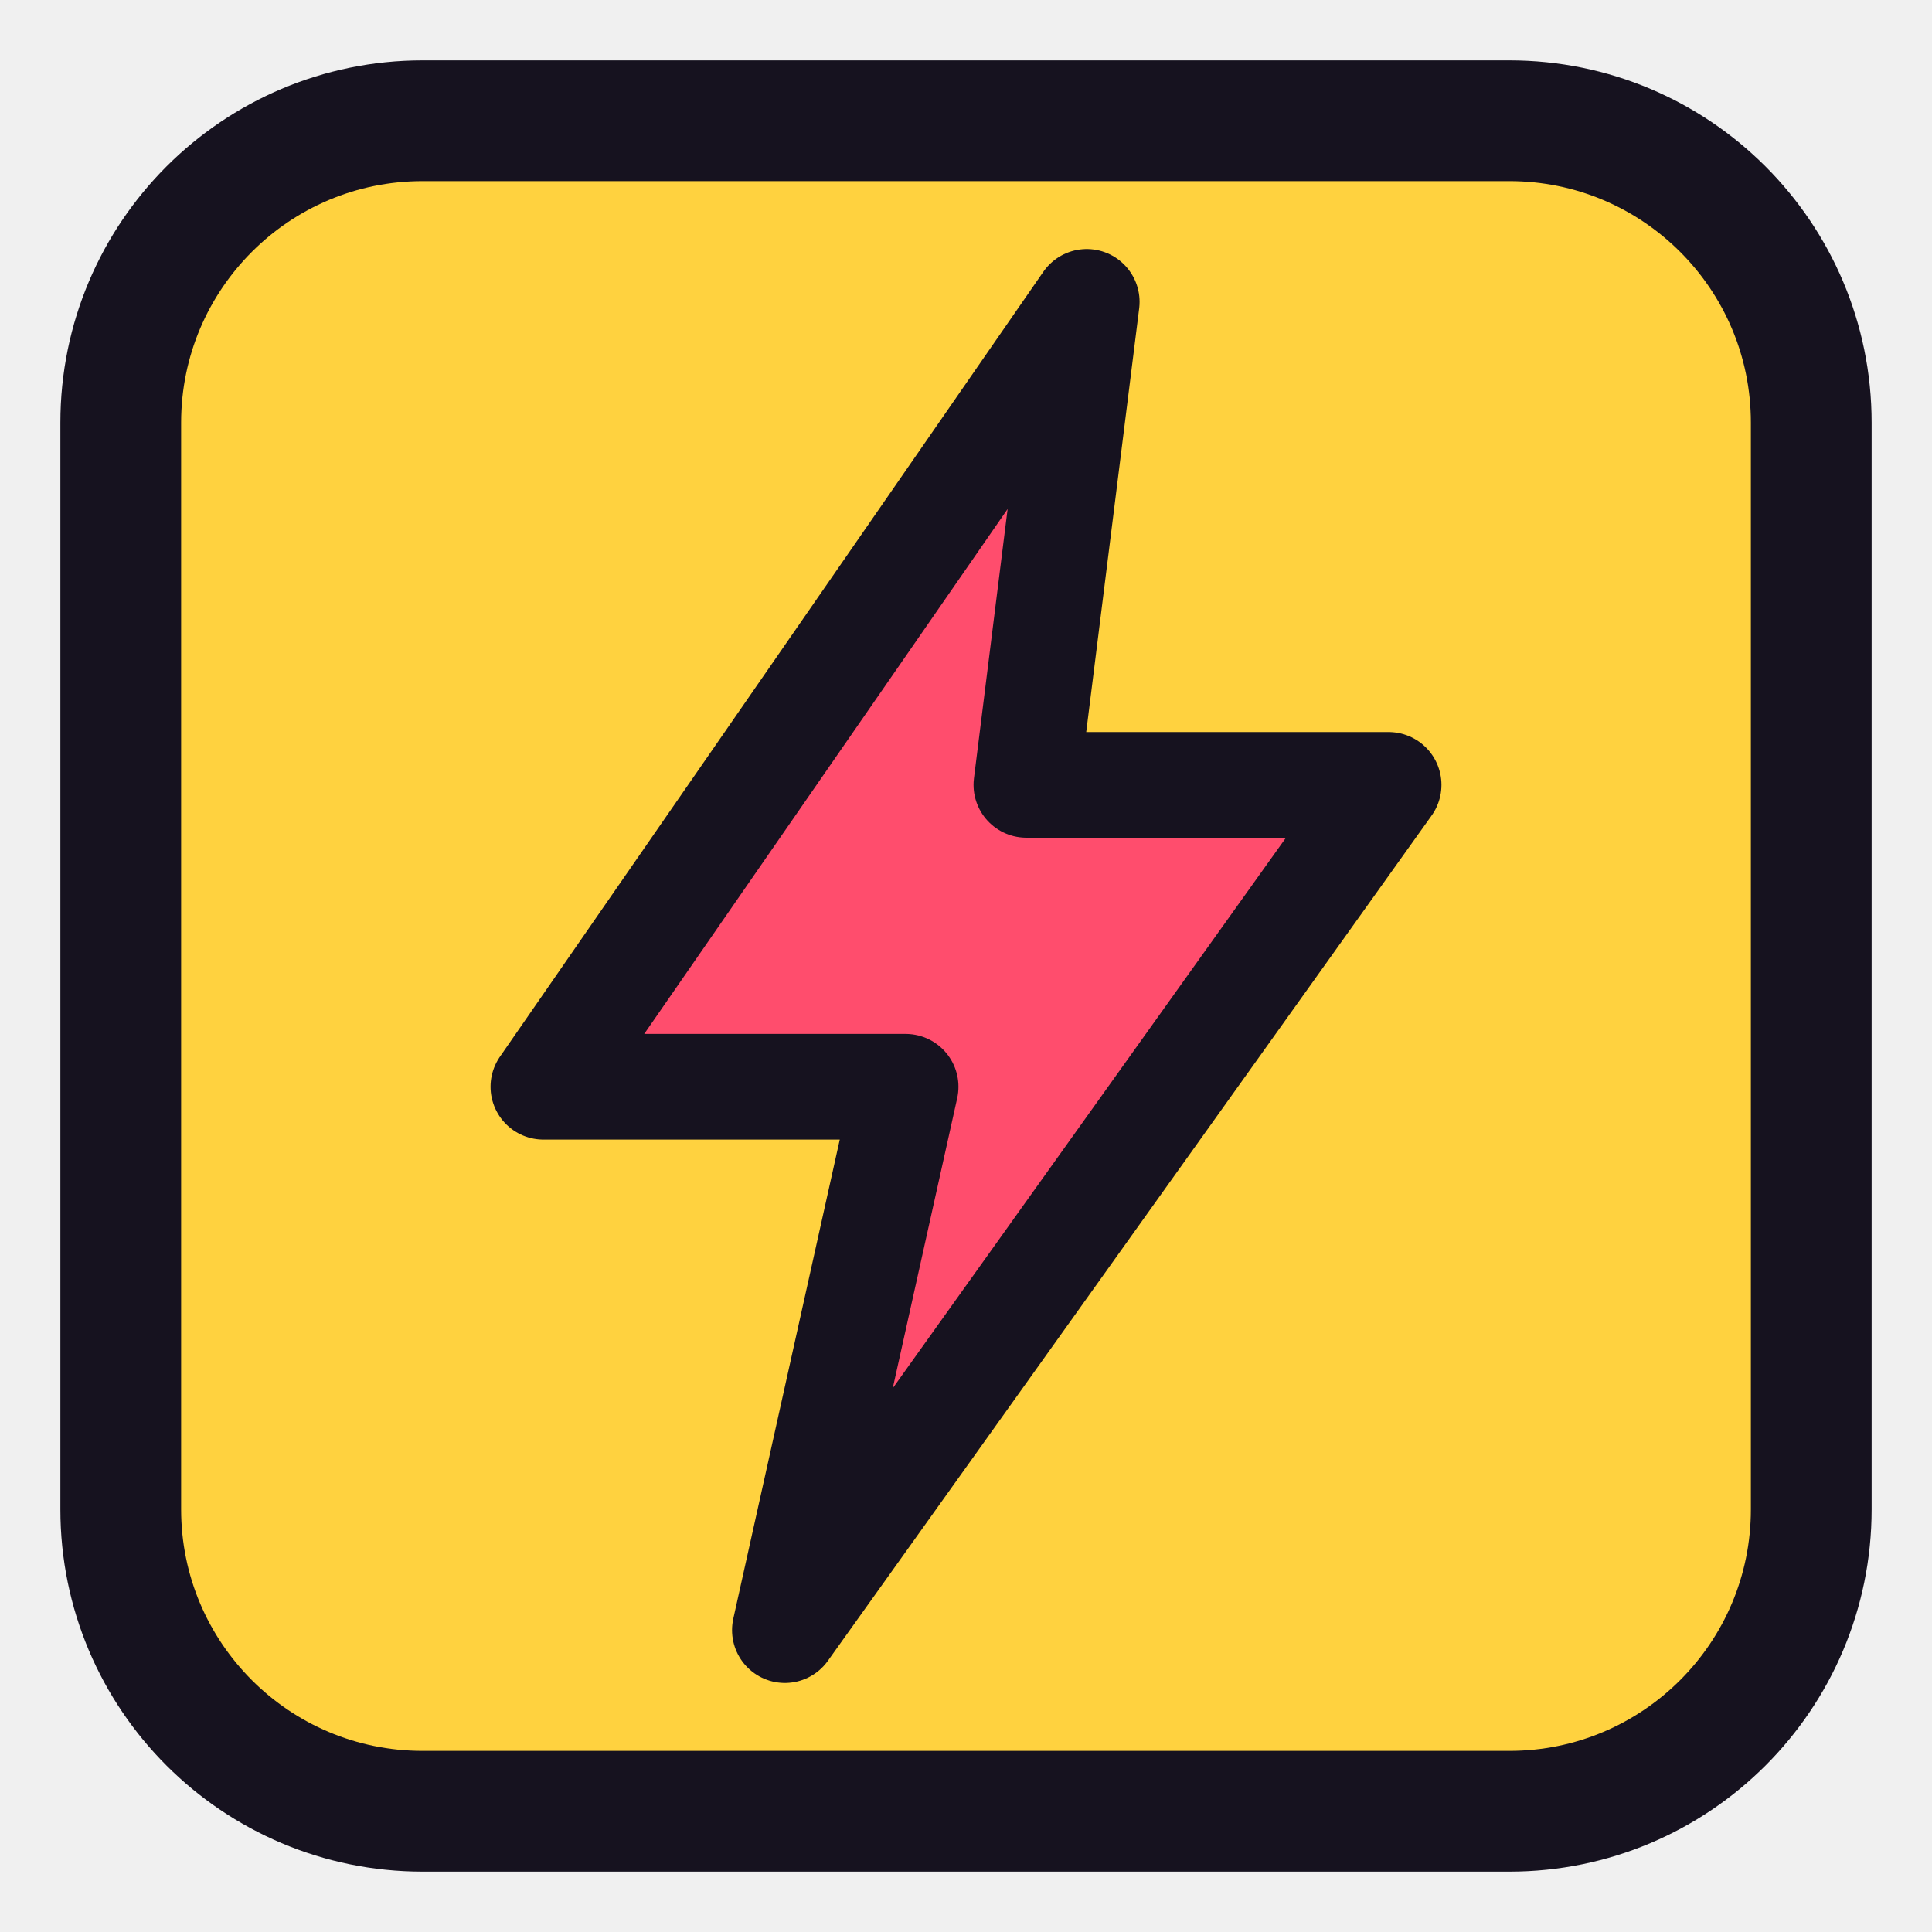
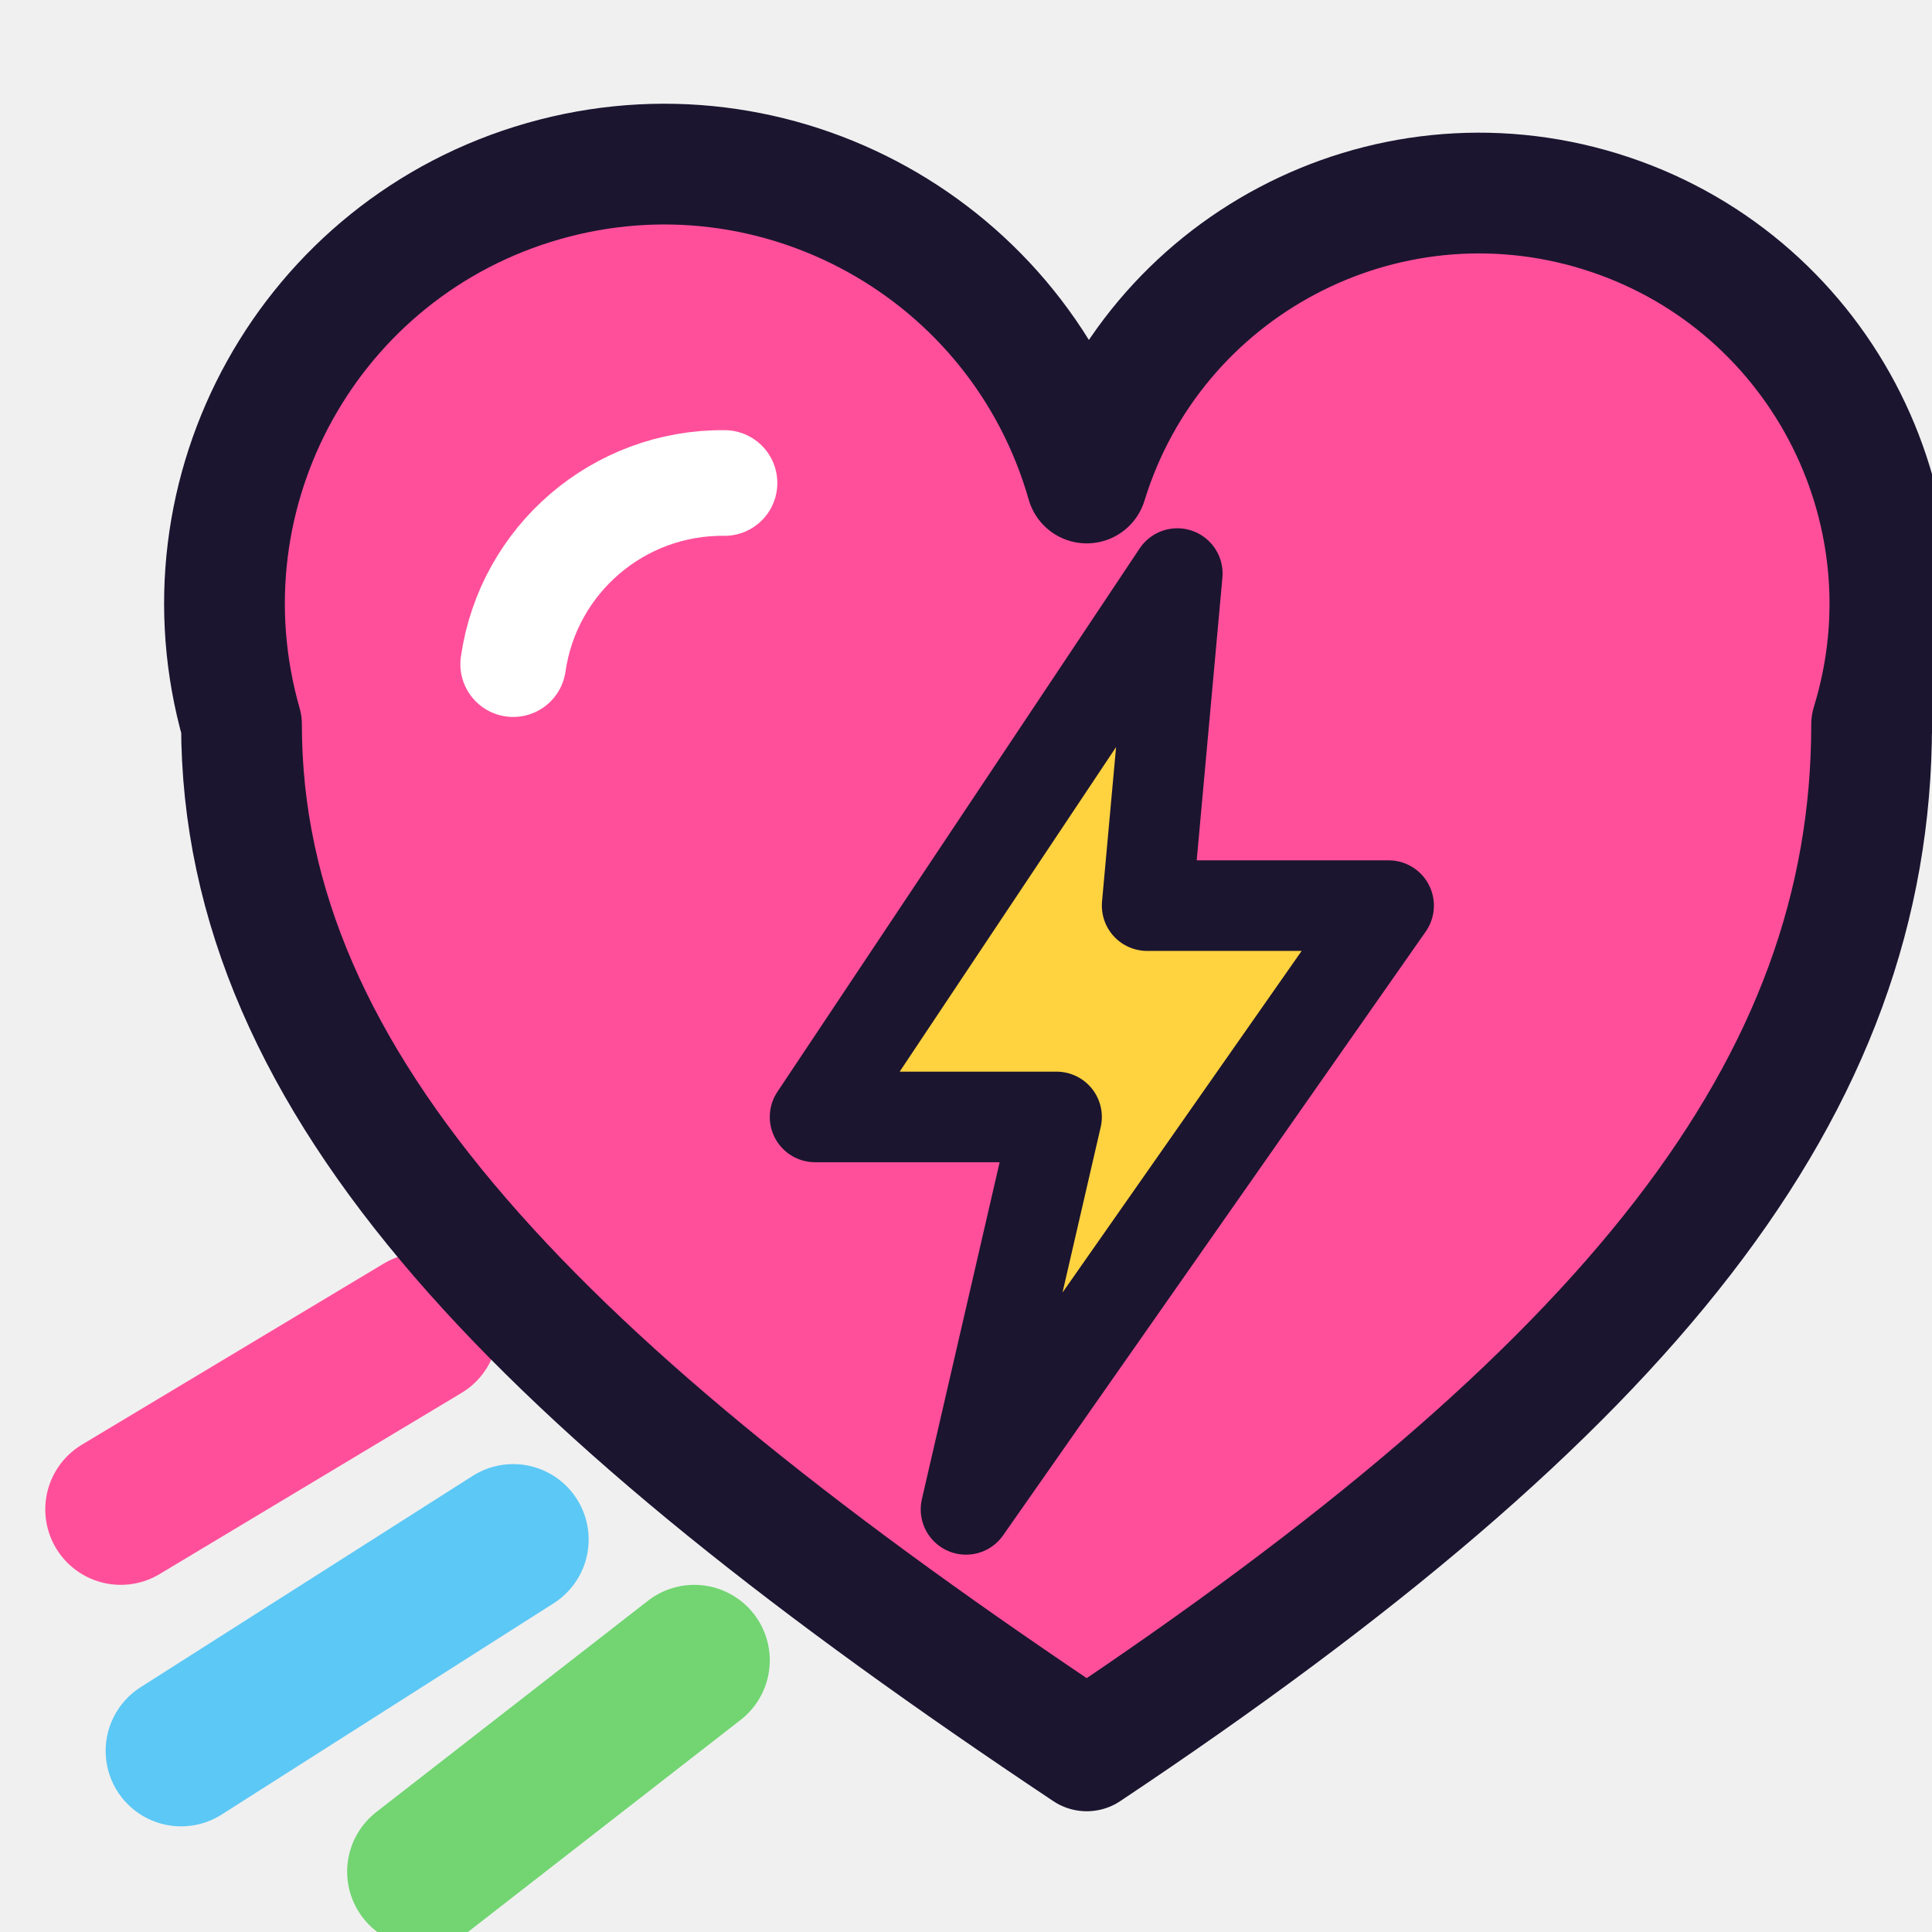
- <svg xmlns="http://www.w3.org/2000/svg" viewBox="0 0 64 64">
-   <rect x="4" y="4" width="56" height="56" rx="10" fill="#FFD23F" stroke="#16121F" stroke-width="4" />
-   <path d="M36 10 18 36h12l-4 18 20-28H34z" fill="#FF4D6D" stroke="#16121F" stroke-width="3.5" stroke-linejoin="round" />
+ <svg xmlns="http://www.w3.org/2000/svg" viewBox="0 0 64 64" role="img" aria-label="Power Hunt">
+   <g fill="none" stroke-linecap="round" stroke-width="5">
+     <path d="M4 50 L14 44" stroke="#FF4F9A" />
+     <path d="M6 58 L17 51" stroke="#5CC8F5" />
+     <path d="M14 62 L23 55" stroke="#72D572" />
+   </g>
+   <path d="M36 58 C 18 46, 8 36, 8 24 A 13 13 0 0 1 36 16 A 13 13 0 0 1 62 24 C 62 36, 54 46, 36 58 Z" fill="#FF4F9A" stroke="#1B1530" stroke-width="4" stroke-linejoin="round" />
+   <path d="M17 22 A 7 7 0 0 1 24 16" fill="none" stroke="#FFFFFF" stroke-width="3.5" stroke-linecap="round" />
+   <path d="M39 19 L27 37 H35 L32 50 L46 30 H38 Z" fill="#FFD23F" stroke="#1B1530" stroke-width="3" stroke-linejoin="round" />
</svg>
